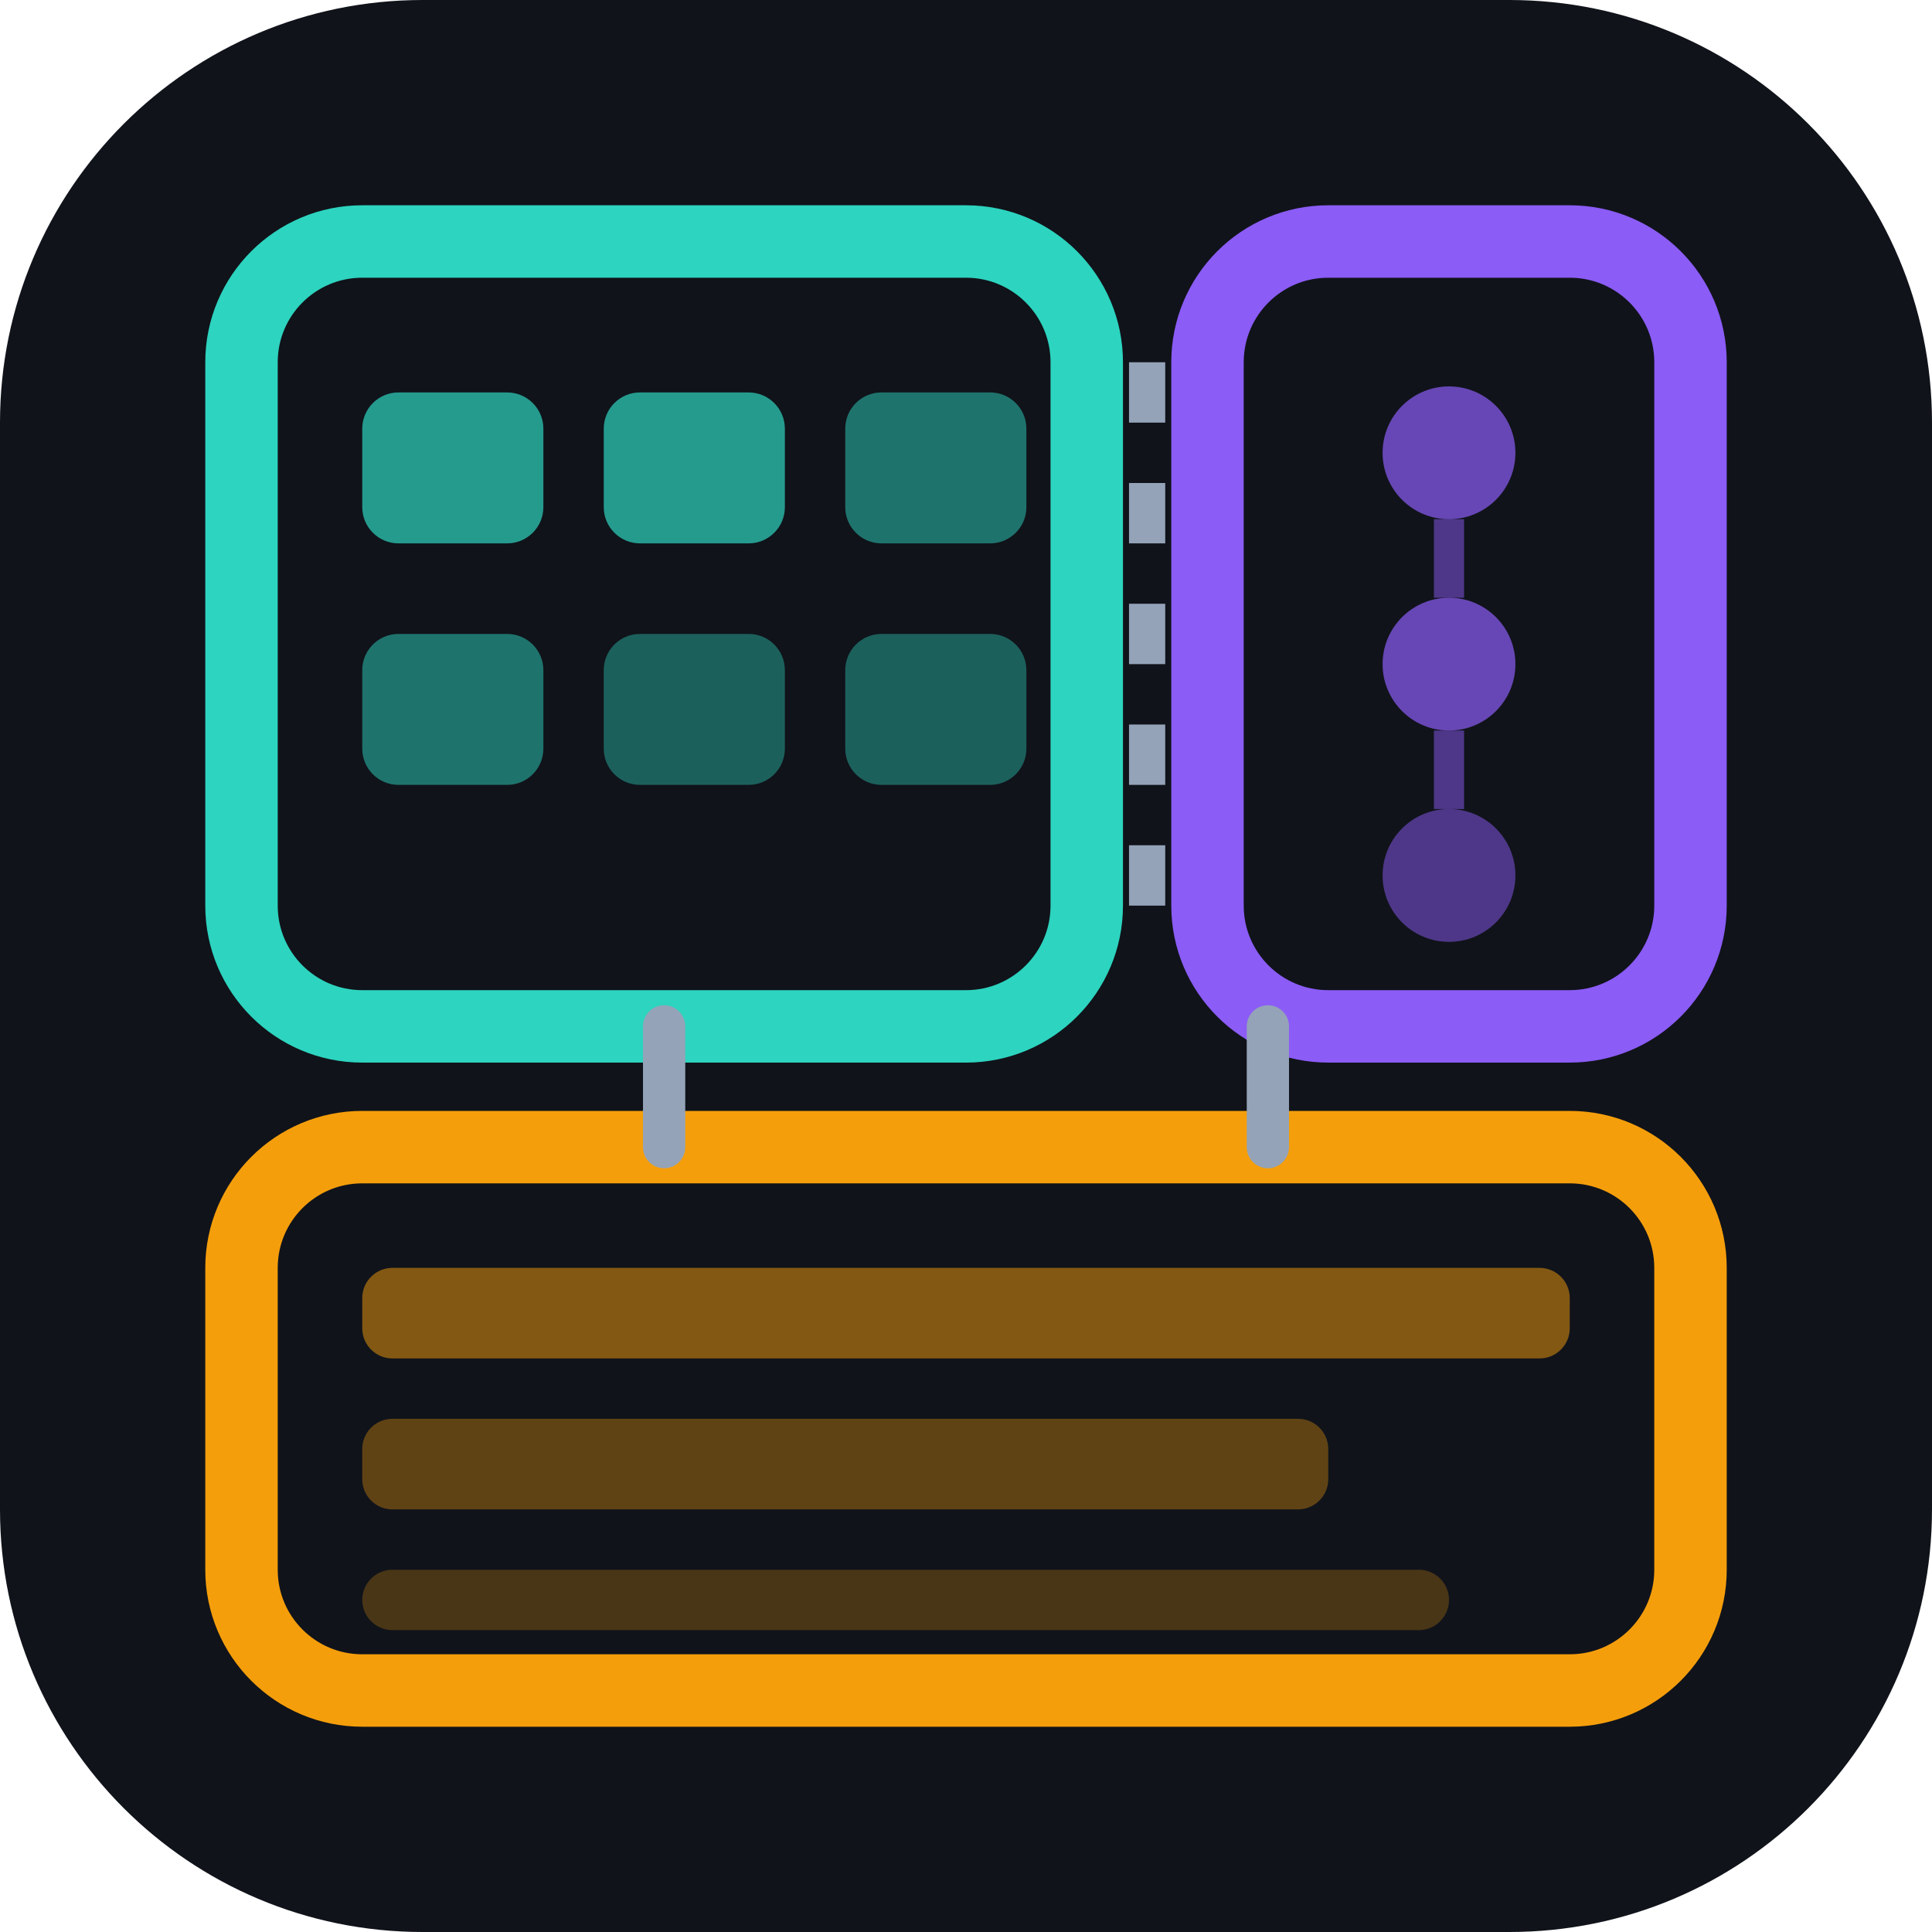
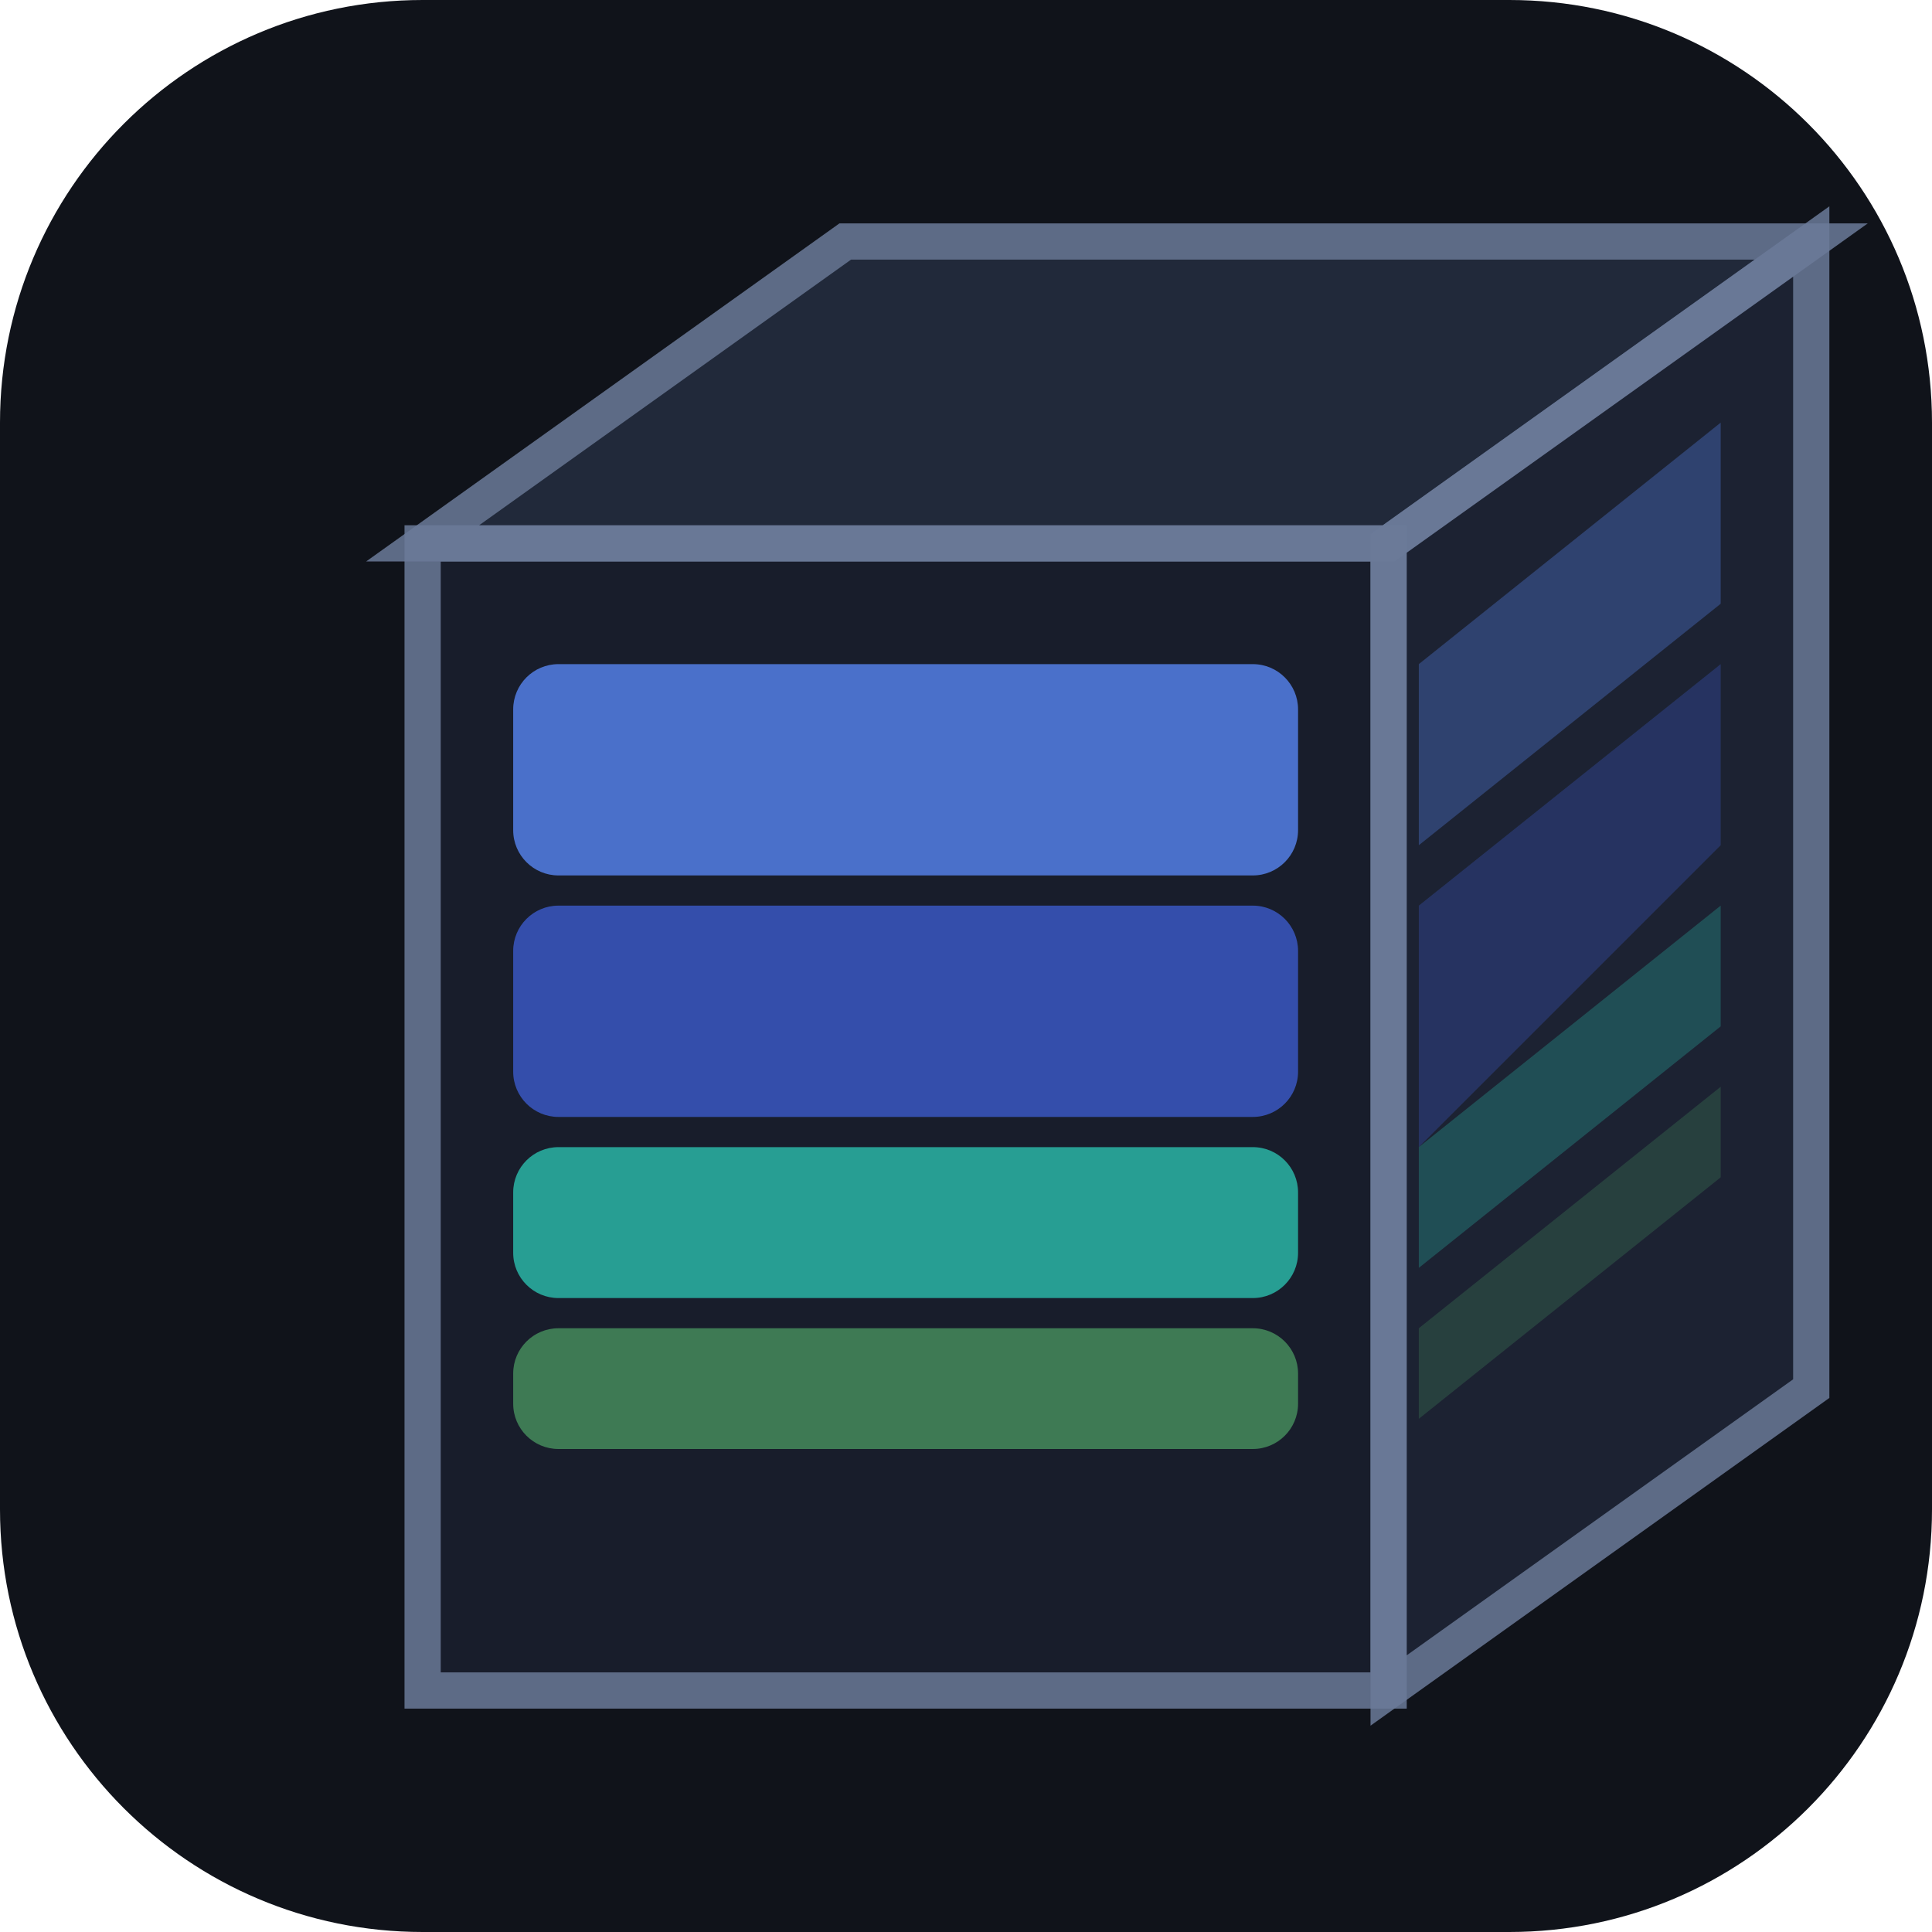
<svg xmlns="http://www.w3.org/2000/svg" viewBox="0 0 64 64">
  <rect width="64" height="64" rx="14" fill="#10131a" />
-   <rect x="8" y="8" width="28" height="26" rx="4" fill="none" stroke="#2dd4bf" stroke-width="2.4" />
-   <rect x="40" y="8" width="16" height="26" rx="4" fill="none" stroke="#8b5cf6" stroke-width="2.4" />
-   <line x1="38" y1="12" x2="38" y2="30" stroke="#94a3b8" stroke-width="1.2" stroke-dasharray="2 2" />
-   <rect x="12" y="13" width="6" height="5" rx="1.2" fill="#2dd4bf" opacity=".7" />
-   <rect x="20" y="13" width="6" height="5" rx="1.2" fill="#2dd4bf" opacity=".7" />
-   <rect x="28" y="13" width="6" height="5" rx="1.2" fill="#2dd4bf" opacity=".5" />
-   <rect x="12" y="21" width="6" height="5" rx="1.2" fill="#2dd4bf" opacity=".5" />
-   <rect x="20" y="21" width="6" height="5" rx="1.2" fill="#2dd4bf" opacity=".4" />
-   <rect x="28" y="21" width="6" height="5" rx="1.2" fill="#2dd4bf" opacity=".4" />
-   <circle cx="48" cy="15" r="2.2" fill="#8b5cf6" opacity=".7" />
-   <circle cx="48" cy="22" r="2.2" fill="#8b5cf6" opacity=".7" />
-   <circle cx="48" cy="29" r="2.2" fill="#8b5cf6" opacity=".5" />
-   <line x1="48" y1="17.2" x2="48" y2="19.8" stroke="#8b5cf6" stroke-width="1" opacity=".5" />
-   <line x1="48" y1="24.2" x2="48" y2="26.8" stroke="#8b5cf6" stroke-width="1" opacity=".5" />
-   <rect x="8" y="38" width="48" height="18" rx="4" fill="none" stroke="#f59e0b" stroke-width="2.4" />
-   <rect x="12" y="42" width="40" height="3" rx="1" fill="#f59e0b" opacity=".5" />
-   <rect x="12" y="47" width="32" height="3" rx="1" fill="#f59e0b" opacity=".35" />
-   <rect x="12" y="52" width="36" height="2" rx="1" fill="#f59e0b" opacity=".25" />
-   <line x1="22" y1="34" x2="22" y2="38" stroke="#94a3b8" stroke-width="1.4" stroke-linecap="round" />
-   <line x1="42" y1="34" x2="42" y2="38" stroke="#94a3b8" stroke-width="1.4" stroke-linecap="round" />
+   <path d="M14 18 L46 18 L46 56 L14 56 Z" fill="#1a1f2e" stroke="#6b7a99" stroke-width="1.2" opacity=".85" />
+   <path d="M14 18 L28 8 L60 8 L46 18 Z" fill="#252d40" stroke="#6b7a99" stroke-width="1.2" opacity=".85" />
+   <path d="M46 18 L60 8 L60 46 L46 56 Z" fill="#1e2536" stroke="#6b7a99" stroke-width="1.2" opacity=".85" />
+   <rect x="17" y="22" width="26" height="7" rx="1.5" fill="#5B8CFF" opacity=".75" />
+   <rect x="17" y="30" width="26" height="7" rx="1.5" fill="#4369EF" opacity=".65" />
+   <rect x="17" y="38" width="26" height="5" rx="1.5" fill="#2dd4bf" opacity=".7" />
+   <rect x="17" y="44" width="26" height="4" rx="1.5" fill="#56b870" opacity=".6" />
+   <path d="M47 22 L57 14 L57 20 L47 28 Z" fill="#5B8CFF" opacity=".3" />
+   <path d="M47 30 L57 22 L57 28 L47 38 Z" fill="#4369EF" opacity=".25" />
+   <path d="M47 38 L57 30 L57 34 L47 42 Z" fill="#2dd4bf" opacity=".25" />
+   <path d="M47 44 L57 36 L57 39 L47 47 Z" fill="#56b870" opacity=".2" />
</svg>
